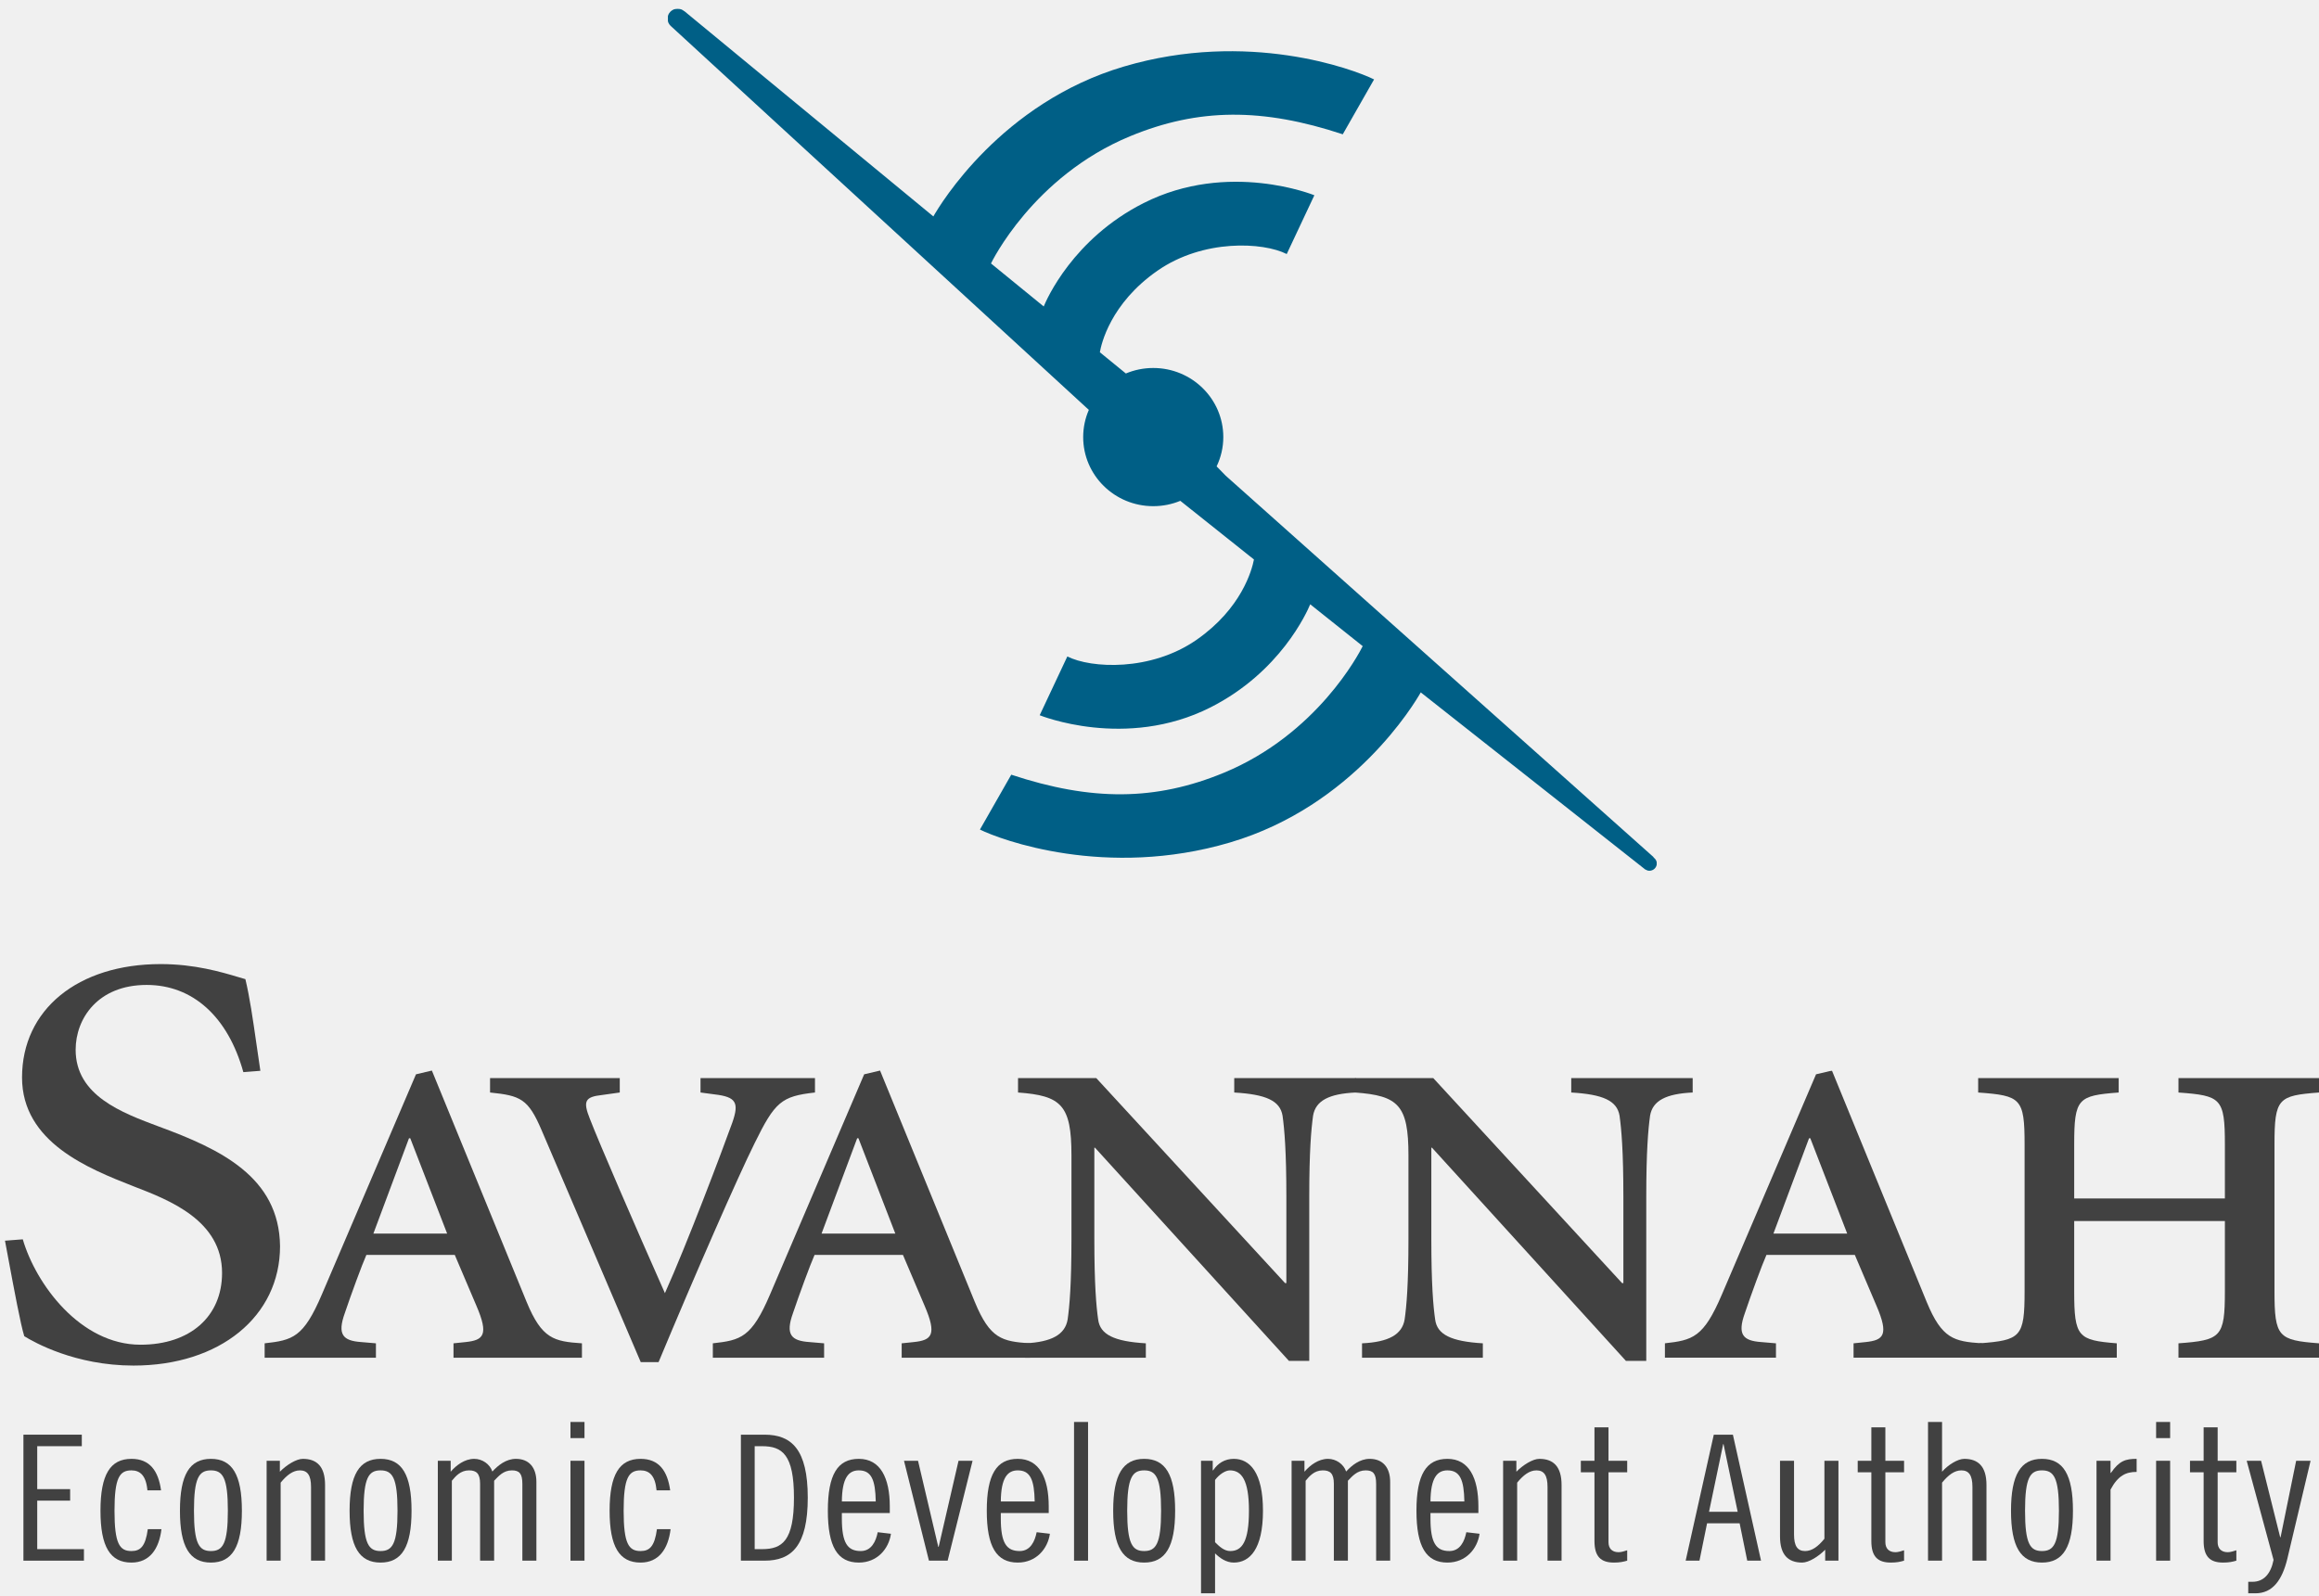
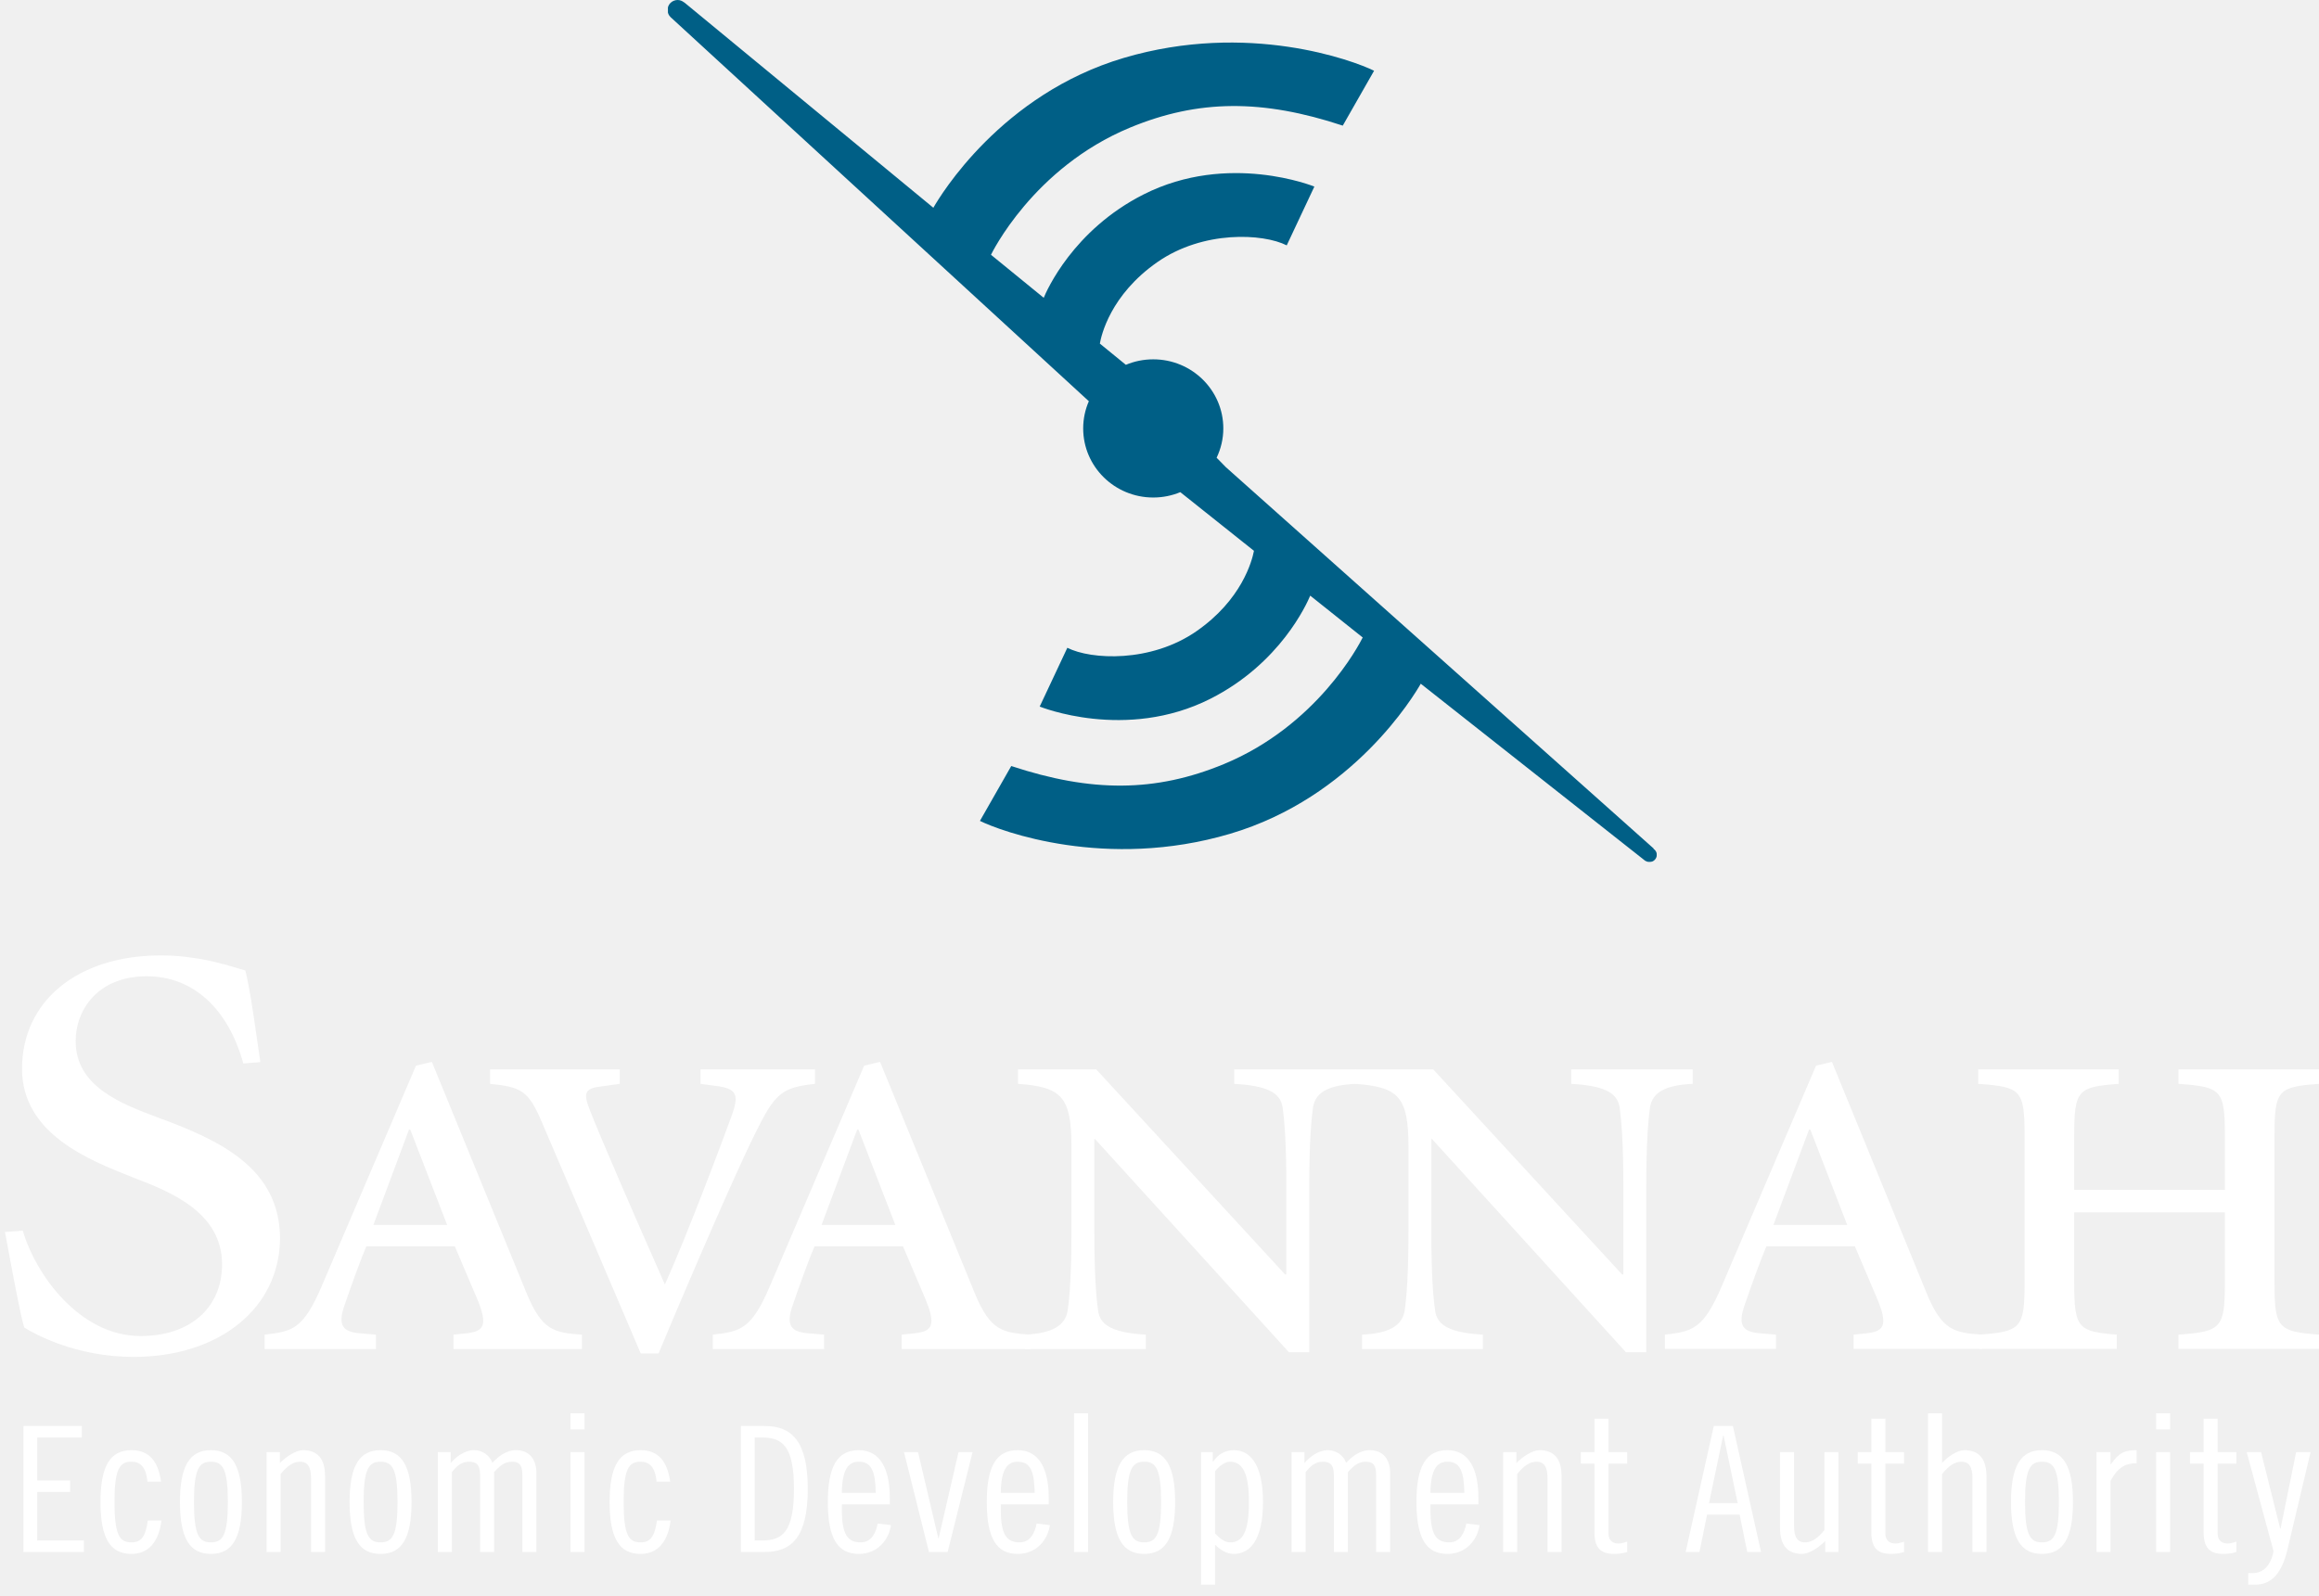
<svg xmlns="http://www.w3.org/2000/svg" width="218" height="150" viewBox="0 0 218 150" fill="none">
  <mask id="mask0" mask-type="alpha" maskUnits="userSpaceOnUse" x="62" y="0" width="94" height="82">
-     <path d="M62.788 0.815H155.752V81.879H62.788V0.815Z" fill="white" />
+     <path d="M62.789 0H155.752V81.064H62.789V0Z" fill="white" />
  </mask>
  <g mask="url(#mask0)">
-     <path fill-rule="evenodd" clip-rule="evenodd" d="M155.439 80.626L155.455 80.602L115.23 44.735L114.37 43.855C114.769 43.017 114.998 42.085 114.998 41.099C114.998 37.511 112.05 34.602 108.413 34.602C107.499 34.602 106.628 34.786 105.838 35.118L103.394 33.124C103.518 32.39 104.363 28.55 108.803 25.458C113.118 22.453 118.749 22.764 120.96 23.887L123.558 18.36C123.558 18.36 115.479 15.063 107.505 19.096C100.865 22.454 98.382 28.169 98.116 28.817L93.159 24.772C93.186 24.718 97.086 16.603 106.225 12.815C112.67 10.145 118.695 10.136 126.228 12.628L129.171 7.468C127.247 6.513 117.322 2.809 105.661 6.254C94.134 9.66 88.398 19.198 87.741 20.35L64.32 1.037L64.312 1.045C64.146 0.907 63.938 0.815 63.705 0.815C63.177 0.815 62.75 1.236 62.75 1.756C62.75 2.023 62.864 2.261 63.044 2.432L102.357 38.542C102.016 39.326 101.826 40.191 101.826 41.099C101.826 44.687 104.775 47.595 108.413 47.595C109.314 47.595 110.174 47.416 110.957 47.092V47.093L117.879 52.609C117.693 53.572 116.731 57.203 112.492 60.155C108.177 63.16 102.547 62.848 100.336 61.726L97.738 67.253C97.738 67.253 105.816 70.55 113.791 66.517C120.347 63.201 122.851 57.589 123.168 56.823L128.103 60.757C127.747 61.47 123.799 69.037 115.066 72.656C108.621 75.326 102.596 75.335 95.064 72.844L92.12 78.003C94.043 78.958 103.97 82.662 115.63 79.217C127.228 75.79 132.961 66.159 133.56 65.105L154.551 81.67C154.558 81.677 154.565 81.682 154.573 81.688L154.672 81.767L154.678 81.758C154.788 81.828 154.91 81.879 155.05 81.879C155.438 81.879 155.752 81.568 155.752 81.186C155.752 80.949 155.623 80.751 155.439 80.626Z" fill="#005F86" />
+     <path fill-rule="evenodd" clip-rule="evenodd" d="M155.439 79.811L155.455 79.787L115.23 43.92L114.37 43.04C114.769 42.202 114.999 41.27 114.999 40.284C114.999 36.696 112.05 33.788 108.413 33.788C107.499 33.788 106.628 33.971 105.838 34.304L103.394 32.309C103.518 31.575 104.363 27.736 108.804 24.643C113.118 21.638 118.749 21.95 120.96 23.072L123.558 17.545C123.558 17.545 115.48 14.248 107.505 18.281C100.865 21.64 98.382 27.354 98.117 28.002L93.159 23.957C93.186 23.904 97.086 15.788 106.225 12.001C112.67 9.33 118.695 9.321 126.228 11.813L129.172 6.653C127.247 5.698 117.322 1.994 105.661 5.44C94.134 8.845 88.399 18.383 87.741 19.535L64.32 0.222L64.312 0.231C64.146 0.093 63.939 0 63.705 0C63.177 0 62.75 0.422 62.75 0.941C62.75 1.208 62.864 1.446 63.044 1.617L102.358 37.727C102.016 38.511 101.826 39.376 101.826 40.284C101.826 43.872 104.775 46.781 108.413 46.781C109.315 46.781 110.174 46.601 110.957 46.277V46.278L117.88 51.794C117.693 52.758 116.731 56.388 112.493 59.34C108.178 62.345 102.547 62.033 100.336 60.911L97.738 66.438C97.738 66.438 105.817 69.735 113.791 65.702C120.347 62.386 122.851 56.774 123.168 56.008L128.103 59.942C127.747 60.656 123.799 68.222 115.066 71.841C108.622 74.511 102.596 74.52 95.064 72.029L92.12 77.188C94.044 78.144 103.97 81.847 115.63 78.402C127.228 74.975 132.961 65.345 133.56 64.29L154.551 80.855C154.558 80.862 154.565 80.867 154.573 80.873L154.672 80.952L154.679 80.944C154.788 81.013 154.91 81.064 155.05 81.064C155.438 81.064 155.752 80.753 155.752 80.371C155.752 80.135 155.623 79.936 155.439 79.811Z" fill="#005F86" />
  </g>
-   <path fill-rule="evenodd" clip-rule="evenodd" d="M7.691 134.902V135.985H3.5V140.022H6.593V141.104H3.5V145.665H7.891V146.748H2.202V134.902H7.691Z" fill="#414141" />
-   <path fill-rule="evenodd" clip-rule="evenodd" d="M13.858 140.138C13.73 138.728 13.162 138.259 12.357 138.259C11.24 138.259 10.764 138.945 10.764 142.052C10.764 145.159 11.24 145.844 12.357 145.844C13.199 145.844 13.675 145.412 13.895 143.786H15.177C14.957 145.628 14.078 146.928 12.357 146.928C10.361 146.928 9.445 145.448 9.445 142.052C9.445 138.656 10.361 137.175 12.357 137.175C14.078 137.175 14.884 138.295 15.14 140.138H13.858Z" fill="#414141" />
-   <path fill-rule="evenodd" clip-rule="evenodd" d="M19.828 145.844C20.944 145.844 21.42 145.159 21.42 142.052C21.42 138.945 20.944 138.259 19.828 138.259C18.711 138.259 18.234 138.945 18.234 142.052C18.234 145.159 18.711 145.844 19.828 145.844ZM19.828 137.175C21.823 137.175 22.739 138.656 22.739 142.052C22.739 145.448 21.823 146.928 19.828 146.928C17.831 146.928 16.916 145.448 16.916 142.052C16.916 138.656 17.831 137.175 19.828 137.175Z" fill="#414141" />
-   <path fill-rule="evenodd" clip-rule="evenodd" d="M25.064 137.356H26.309V138.385C26.931 137.753 27.847 137.175 28.47 137.175C29.788 137.175 30.558 137.898 30.558 139.632V146.748H29.239V139.812C29.239 138.728 28.91 138.259 28.195 138.259C27.554 138.259 26.969 138.692 26.382 139.414V146.748H25.064V137.356Z" fill="#414141" />
-   <path fill-rule="evenodd" clip-rule="evenodd" d="M35.775 145.844C36.892 145.844 37.369 145.159 37.369 142.052C37.369 138.945 36.892 138.259 35.775 138.259C34.658 138.259 34.183 138.945 34.183 142.052C34.183 145.159 34.658 145.844 35.775 145.844ZM35.775 137.175C37.772 137.175 38.687 138.656 38.687 142.052C38.687 145.448 37.772 146.928 35.775 146.928C33.78 146.928 32.864 145.448 32.864 142.052C32.864 138.656 33.78 137.175 35.775 137.175Z" fill="#414141" />
-   <path fill-rule="evenodd" clip-rule="evenodd" d="M41.158 146.748V137.356H42.367V138.385C42.88 137.789 43.667 137.175 44.583 137.175C45.334 137.175 46.048 137.663 46.286 138.367C46.817 137.789 47.568 137.175 48.502 137.175C49.747 137.175 50.424 138.006 50.424 139.342V146.748H49.106V139.523C49.106 138.548 48.813 138.259 48.117 138.259C47.311 138.259 46.854 138.819 46.451 139.234V146.748H45.132V139.523C45.132 138.548 44.784 138.259 44.089 138.259C43.283 138.259 42.825 138.819 42.477 139.234V146.748H41.158Z" fill="#414141" />
-   <path fill-rule="evenodd" clip-rule="evenodd" d="M53.628 146.748H54.946V137.356H53.628V146.748ZM53.628 135.224H54.946V133.707H53.628V135.224Z" fill="#414141" />
-   <path fill-rule="evenodd" clip-rule="evenodd" d="M61.721 140.138C61.592 138.728 61.025 138.259 60.219 138.259C59.102 138.259 58.626 138.945 58.626 142.052C58.626 145.159 59.102 145.844 60.219 145.844C61.061 145.844 61.537 145.412 61.757 143.786H63.039C62.819 145.628 61.94 146.928 60.219 146.928C58.223 146.928 57.307 145.448 57.307 142.052C57.307 138.656 58.223 137.175 60.219 137.175C61.94 137.175 62.746 138.295 63.002 140.138H61.721Z" fill="#414141" />
-   <path fill-rule="evenodd" clip-rule="evenodd" d="M70.945 145.665H71.643C73.539 145.665 74.637 144.878 74.637 140.825C74.637 136.773 73.539 135.985 71.643 135.985H70.945V145.665ZM69.648 134.902H71.876C74.405 134.902 75.935 136.28 75.935 140.825C75.935 145.37 74.405 146.748 71.876 146.748H69.648V134.902Z" fill="#414141" />
-   <path fill-rule="evenodd" clip-rule="evenodd" d="M82.326 141.184C82.29 139.162 81.924 138.259 80.734 138.259C79.781 138.259 79.158 138.945 79.14 141.184H82.326ZM79.14 142.268V142.792C79.14 145.086 79.672 145.844 80.917 145.844C81.924 145.844 82.345 144.923 82.51 144.074L83.755 144.22C83.554 145.628 82.474 146.928 80.734 146.928C78.737 146.928 77.823 145.448 77.823 142.052C77.823 138.656 78.737 137.175 80.734 137.175C82.748 137.175 83.646 138.945 83.646 141.655V142.268H79.14Z" fill="#414141" />
-   <path fill-rule="evenodd" clip-rule="evenodd" d="M86.3 137.356L88.204 145.448H88.24L90.108 137.356H91.427L89.084 146.748H87.326L84.982 137.356H86.3Z" fill="#414141" />
-   <path fill-rule="evenodd" clip-rule="evenodd" d="M97.267 141.184C97.231 139.162 96.865 138.259 95.675 138.259C94.723 138.259 94.1 138.945 94.082 141.184H97.267ZM94.082 142.268V142.792C94.082 145.086 94.613 145.844 95.858 145.844C96.865 145.844 97.286 144.923 97.451 144.074L98.697 144.22C98.495 145.628 97.415 146.928 95.675 146.928C93.678 146.928 92.763 145.448 92.763 142.052C92.763 138.656 93.678 137.175 95.675 137.175C97.689 137.175 98.587 138.945 98.587 141.655V142.268H94.082Z" fill="#414141" />
-   <path fill-rule="evenodd" clip-rule="evenodd" d="M100.966 146.748H102.284V133.707H100.966V146.748Z" fill="#414141" />
-   <path fill-rule="evenodd" clip-rule="evenodd" d="M107.558 145.844C108.674 145.844 109.15 145.159 109.15 142.052C109.15 138.945 108.674 138.259 107.558 138.259C106.441 138.259 105.964 138.945 105.964 142.052C105.964 145.159 106.441 145.844 107.558 145.844ZM107.558 137.175C109.553 137.175 110.47 138.656 110.47 142.052C110.47 145.448 109.553 146.928 107.558 146.928C105.561 146.928 104.646 145.448 104.646 142.052C104.646 138.656 105.561 137.175 107.558 137.175Z" fill="#414141" />
-   <path fill-rule="evenodd" clip-rule="evenodd" d="M114.223 145.014C114.607 145.393 115.064 145.844 115.65 145.844C116.768 145.844 117.409 144.942 117.409 142.052C117.409 139.162 116.713 138.259 115.614 138.259C115.211 138.259 114.625 138.62 114.223 139.162V145.014ZM114.003 138.259H114.039C114.478 137.59 115.138 137.175 115.981 137.175C117.482 137.175 118.727 138.44 118.727 142.052C118.727 145.664 117.482 146.928 115.981 146.928C115.266 146.928 114.661 146.495 114.223 146.062V149.818H112.904V137.356H114.003V138.259Z" fill="#414141" />
-   <path fill-rule="evenodd" clip-rule="evenodd" d="M121.418 146.748V137.356H122.627V138.385C123.139 137.789 123.927 137.175 124.842 137.175C125.593 137.175 126.307 137.663 126.545 138.367C127.076 137.789 127.827 137.175 128.761 137.175C130.006 137.175 130.684 138.006 130.684 139.342V146.748H129.365V139.523C129.365 138.548 129.072 138.259 128.376 138.259C127.571 138.259 127.113 138.819 126.71 139.234V146.748H125.391V139.523C125.391 138.548 125.044 138.259 124.348 138.259C123.542 138.259 123.084 138.819 122.737 139.234V146.748H121.418Z" fill="#414141" />
-   <path fill-rule="evenodd" clip-rule="evenodd" d="M137.659 141.184C137.623 139.162 137.257 138.259 136.067 138.259C135.114 138.259 134.491 138.945 134.473 141.184H137.659ZM134.473 142.268V142.792C134.473 145.086 135.004 145.844 136.25 145.844C137.257 145.844 137.678 144.923 137.843 144.074L139.088 144.22C138.886 145.628 137.807 146.928 136.067 146.928C134.07 146.928 133.155 145.448 133.155 142.052C133.155 138.656 134.07 137.175 136.067 137.175C138.08 137.175 138.978 138.945 138.978 141.655V142.268H134.473Z" fill="#414141" />
-   <path fill-rule="evenodd" clip-rule="evenodd" d="M141.302 137.356H142.548V138.385C143.17 137.753 144.086 137.175 144.708 137.175C146.027 137.175 146.797 137.898 146.797 139.632V146.748H145.477V139.812C145.477 138.728 145.149 138.259 144.434 138.259C143.794 138.259 143.207 138.692 142.622 139.414V146.748H141.302V137.356Z" fill="#414141" />
-   <path fill-rule="evenodd" clip-rule="evenodd" d="M148.608 137.356H149.89V134.213H151.209V137.356H152.967V138.44H151.209V145.014C151.209 145.556 151.501 145.953 152.16 145.953C152.417 145.953 152.746 145.844 152.967 145.772V146.748C152.6 146.856 152.27 146.928 151.721 146.928C150.476 146.928 149.89 146.35 149.89 144.906V138.44H148.608V137.356Z" fill="#414141" />
-   <path fill-rule="evenodd" clip-rule="evenodd" d="M160.658 142.154H163.353L162.022 135.788H161.989L160.658 142.154ZM162.903 134.902L165.548 146.748H164.251L163.536 143.237H160.475L159.76 146.748H158.462L161.107 134.902H162.903Z" fill="#414141" />
-   <path fill-rule="evenodd" clip-rule="evenodd" d="M172.825 146.748H171.579V145.718C170.957 146.35 170.041 146.928 169.419 146.928C168.1 146.928 167.332 146.206 167.332 144.472V137.356H168.65V144.292C168.65 145.376 168.979 145.844 169.694 145.844C170.335 145.844 170.921 145.412 171.506 144.688V137.356H172.825V146.748Z" fill="#414141" />
-   <path fill-rule="evenodd" clip-rule="evenodd" d="M174.636 137.356H175.918V134.213H177.236V137.356H178.994V138.44H177.236V145.014C177.236 145.556 177.529 145.953 178.189 145.953C178.445 145.953 178.775 145.844 178.994 145.772V146.748C178.628 146.856 178.299 146.928 177.749 146.928C176.504 146.928 175.918 146.35 175.918 144.906V138.44H174.636V137.356Z" fill="#414141" />
-   <path fill-rule="evenodd" clip-rule="evenodd" d="M181.246 133.707H182.565V138.385C183.114 137.753 184.03 137.175 184.652 137.175C185.97 137.175 186.74 137.898 186.74 139.632V146.748H185.421V139.812C185.421 138.728 185.092 138.259 184.378 138.259C183.738 138.259 183.151 138.692 182.565 139.414V146.748H181.246V133.707Z" fill="#414141" />
-   <path fill-rule="evenodd" clip-rule="evenodd" d="M191.958 145.844C193.075 145.844 193.552 145.159 193.552 142.052C193.552 138.945 193.075 138.259 191.958 138.259C190.841 138.259 190.366 138.945 190.366 142.052C190.366 145.159 190.841 145.844 191.958 145.844ZM191.958 137.175C193.955 137.175 194.87 138.656 194.87 142.052C194.87 145.448 193.955 146.928 191.958 146.928C189.963 146.928 189.047 145.448 189.047 142.052C189.047 138.656 189.963 137.175 191.958 137.175Z" fill="#414141" />
-   <path fill-rule="evenodd" clip-rule="evenodd" d="M197.085 137.356H198.403V138.494H198.44C199.227 137.356 199.813 137.175 200.857 137.175V138.403C199.868 138.403 199.117 138.728 198.403 140.065V146.748H197.085V137.356Z" fill="#414141" />
-   <path fill-rule="evenodd" clip-rule="evenodd" d="M202.688 146.748H204.006V137.356H202.688V146.748ZM202.688 135.224H204.006V133.707H202.688V135.224Z" fill="#414141" />
-   <path fill-rule="evenodd" clip-rule="evenodd" d="M205.873 137.356H207.155V134.213H208.473V137.356H210.231V138.44H208.473V145.014C208.473 145.556 208.766 145.953 209.426 145.953C209.682 145.953 210.012 145.844 210.231 145.772V146.748C209.865 146.856 209.535 146.928 208.986 146.928C207.741 146.928 207.155 146.35 207.155 144.906V138.44H205.873V137.356Z" fill="#414141" />
-   <path fill-rule="evenodd" clip-rule="evenodd" d="M212.556 137.356L214.351 144.544H214.388L215.852 137.356H217.208L215.028 146.549C214.534 148.608 213.619 149.818 212.025 149.818H211.348V148.735H211.751C212.794 148.735 213.472 147.994 213.728 146.676L211.202 137.356H212.556Z" fill="#414141" />
-   <path fill-rule="evenodd" clip-rule="evenodd" d="M14.939 105.93C11.45 104.63 7.111 103.013 7.111 98.71C7.111 95.773 9.2 92.613 13.787 92.613C18.119 92.613 21.424 95.598 22.876 100.813L24.476 100.687C24.346 99.821 24.229 99.005 24.118 98.234C23.762 95.76 23.479 93.792 23.067 92.069C22.878 92.015 22.669 91.953 22.44 91.885C20.79 91.394 18.296 90.652 15.106 90.652C7.31 90.652 2.072 94.936 2.072 101.312C2.072 107.416 8.34 109.887 12.487 111.522L12.64 111.582C15.918 112.848 20.875 114.761 20.875 119.696C20.875 123.795 17.866 126.443 13.21 126.443C7.528 126.443 3.362 120.714 2.143 116.534L0.468 116.661L0.773 118.292C1.321 121.233 1.94 124.555 2.281 125.642C3.176 126.199 7.06 128.404 12.55 128.404C20.661 128.404 26.326 123.786 26.326 117.174C26.247 110.637 20.658 108.035 14.939 105.93Z" fill="#414141" />
-   <path fill-rule="evenodd" clip-rule="evenodd" d="M35.1 115.993H42.034L38.567 107.031H38.447L35.1 115.993ZM42.632 126.312L43.767 126.194C45.441 126.017 45.979 125.545 44.783 122.774L42.751 117.998H34.442C34.024 118.941 33.008 121.713 32.41 123.482C31.693 125.486 32.231 126.076 33.964 126.194L35.339 126.312V127.668H24.878V126.312C27.508 126.017 28.524 125.781 30.258 121.713L39.105 101.017L40.599 100.664L49.506 122.42C50.94 125.899 52.076 126.135 54.706 126.312V127.668H42.632V126.312Z" fill="#414141" />
-   <path fill-rule="evenodd" clip-rule="evenodd" d="M60.234 128.081C57.126 120.77 52.822 110.746 50.91 106.265C49.654 103.317 48.937 103.022 46.068 102.728V101.371H58.262V102.728L56.588 102.963C54.974 103.14 54.795 103.552 55.452 105.204C56.289 107.385 59.757 115.404 62.506 121.595C64.598 116.937 67.886 108.211 68.842 105.557C69.5 103.671 69.201 103.14 67.168 102.904L65.853 102.728V101.371H76.613V102.728C73.445 103.081 72.847 103.611 70.935 107.503C69.38 110.628 65.375 119.767 61.909 128.081H60.234Z" fill="#414141" />
-   <path fill-rule="evenodd" clip-rule="evenodd" d="M77.231 115.993H84.165L80.699 107.031H80.579L77.231 115.993ZM84.763 126.312L85.899 126.194C87.573 126.017 88.111 125.545 86.915 122.774L84.882 117.998H76.574C76.155 118.941 75.139 121.713 74.541 123.482C73.824 125.486 74.363 126.076 76.095 126.194L77.471 126.312V127.668H67.01V126.312C69.64 126.017 70.656 125.781 72.39 121.713L81.237 101.017L82.731 100.664L91.637 122.42C93.072 125.899 94.207 126.135 96.837 126.312V127.668H84.763V126.312Z" fill="#414141" />
-   <path fill-rule="evenodd" clip-rule="evenodd" d="M123.078 127.962H121.165L102.935 107.916H102.875V116.524C102.875 120.77 103.054 122.833 103.233 124.071C103.413 125.486 104.727 126.135 107.716 126.312V127.668H96.359V126.312C98.87 126.194 100.125 125.486 100.364 124.071C100.543 122.833 100.723 120.77 100.723 116.524V108.624C100.723 103.907 99.766 103.022 95.701 102.728V101.371H103.054L120.807 120.651H120.926V112.514C120.926 108.27 120.748 106.206 120.568 104.909C120.329 103.494 119.014 102.904 116.026 102.728V101.371H127.443V102.728C124.932 102.845 123.676 103.494 123.437 104.909C123.258 106.206 123.078 108.27 123.078 112.514V127.962Z" fill="#414141" />
-   <path fill-rule="evenodd" clip-rule="evenodd" d="M154.759 127.962H152.846L134.615 107.916H134.554V116.524C134.554 120.77 134.734 122.833 134.913 124.071C135.093 125.486 136.407 126.135 139.396 126.312V127.668H128.039V126.312C130.55 126.194 131.805 125.486 132.044 124.071C132.223 122.833 132.403 120.77 132.403 116.524V108.624C132.403 103.907 131.446 103.022 127.382 102.728V101.371H134.734L152.487 120.651H152.607V112.514C152.607 108.27 152.428 106.206 152.248 104.909C152.009 103.494 150.694 102.904 147.706 102.728V101.371H159.122V102.728C156.611 102.845 155.356 103.494 155.117 104.909C154.938 106.206 154.759 108.27 154.759 112.514V127.962Z" fill="#414141" />
-   <mask id="mask1" mask-type="alpha" maskUnits="userSpaceOnUse" x="156" y="100" width="62" height="28">
-     <path d="M156.492 100.664H218V127.668H156.492V100.664Z" fill="#414141" />
+   <path fill-rule="evenodd" clip-rule="evenodd" d="M7.691 134.087V135.17H3.5V139.207H6.593V140.289H3.5V144.85H7.891V145.933H2.202V134.087H7.691Z" fill="white" />
+   <path fill-rule="evenodd" clip-rule="evenodd" d="M13.858 139.323C13.73 137.913 13.162 137.444 12.357 137.444C11.24 137.444 10.764 138.13 10.764 141.237C10.764 144.344 11.24 145.029 12.357 145.029C13.2 145.029 13.675 144.597 13.895 142.971H15.177C14.957 144.813 14.078 146.114 12.357 146.114C10.361 146.114 9.446 144.633 9.446 141.237C9.446 137.842 10.361 136.36 12.357 136.36C14.078 136.36 14.884 137.48 15.14 139.323H13.858Z" fill="white" />
+   <path fill-rule="evenodd" clip-rule="evenodd" d="M19.828 145.029C20.944 145.029 21.42 144.344 21.42 141.237C21.42 138.13 20.944 137.444 19.828 137.444C18.711 137.444 18.234 138.13 18.234 141.237C18.234 144.344 18.711 145.029 19.828 145.029ZM19.828 136.36C21.823 136.36 22.739 137.842 22.739 141.237C22.739 144.633 21.823 146.114 19.828 146.114C17.831 146.114 16.916 144.633 16.916 141.237C16.916 137.842 17.831 136.36 19.828 136.36Z" fill="white" />
+   <path fill-rule="evenodd" clip-rule="evenodd" d="M25.064 136.541H26.309V137.57C26.931 136.938 27.847 136.36 28.47 136.36C29.788 136.36 30.558 137.083 30.558 138.817V145.933H29.239V138.997C29.239 137.913 28.91 137.444 28.195 137.444C27.554 137.444 26.969 137.878 26.382 138.6V145.933H25.064V136.541Z" fill="white" />
+   <path fill-rule="evenodd" clip-rule="evenodd" d="M35.775 145.029C36.892 145.029 37.369 144.344 37.369 141.237C37.369 138.13 36.892 137.444 35.775 137.444C34.658 137.444 34.183 138.13 34.183 141.237C34.183 144.344 34.658 145.029 35.775 145.029ZM35.775 136.36C37.772 136.36 38.687 137.842 38.687 141.237C38.687 144.633 37.772 146.114 35.775 146.114C33.78 146.114 32.864 144.633 32.864 141.237C32.864 137.842 33.78 136.36 35.775 136.36Z" fill="white" />
+   <path fill-rule="evenodd" clip-rule="evenodd" d="M41.158 145.933V136.541H42.367V137.57C42.88 136.974 43.667 136.36 44.583 136.36C45.334 136.36 46.048 136.848 46.286 137.553C46.817 136.974 47.568 136.36 48.502 136.36C49.747 136.36 50.424 137.191 50.424 138.528V145.933H49.106V138.709C49.106 137.733 48.813 137.444 48.117 137.444C47.311 137.444 46.854 138.004 46.451 138.42V145.933H45.132V138.709C45.132 137.733 44.784 137.444 44.089 137.444C43.283 137.444 42.825 138.004 42.477 138.42V145.933H41.158Z" fill="white" />
+   <path fill-rule="evenodd" clip-rule="evenodd" d="M53.628 145.933H54.946V136.541H53.628V145.933ZM53.628 134.409H54.946V132.892H53.628V134.409Z" fill="white" />
+   <path fill-rule="evenodd" clip-rule="evenodd" d="M61.721 139.323C61.593 137.913 61.025 137.444 60.219 137.444C59.102 137.444 58.626 138.13 58.626 141.237C58.626 144.344 59.102 145.029 60.219 145.029C61.061 145.029 61.538 144.597 61.758 142.971H63.039C62.819 144.813 61.94 146.114 60.219 146.114C58.223 146.114 57.308 144.633 57.308 141.237C57.308 137.842 58.223 136.36 60.219 136.36C61.94 136.36 62.746 137.48 63.002 139.323H61.721Z" fill="white" />
+   <path fill-rule="evenodd" clip-rule="evenodd" d="M70.945 144.85H71.643C73.539 144.85 74.637 144.063 74.637 140.01C74.637 135.958 73.539 135.17 71.643 135.17H70.945V144.85ZM69.648 134.087H71.876C74.405 134.087 75.935 135.466 75.935 140.01C75.935 144.555 74.405 145.933 71.876 145.933H69.648V134.087Z" fill="white" />
+   <path fill-rule="evenodd" clip-rule="evenodd" d="M82.326 140.369C82.29 138.348 81.924 137.444 80.734 137.444C79.781 137.444 79.158 138.13 79.14 140.369H82.326ZM79.14 141.453V141.977C79.14 144.271 79.672 145.029 80.917 145.029C81.924 145.029 82.345 144.109 82.51 143.259L83.755 143.405C83.554 144.813 82.474 146.114 80.734 146.114C78.737 146.114 77.823 144.633 77.823 141.237C77.823 137.842 78.737 136.36 80.734 136.36C82.748 136.36 83.646 138.13 83.646 140.84V141.453H79.14Z" fill="white" />
+   <path fill-rule="evenodd" clip-rule="evenodd" d="M86.3 136.541L88.204 144.633H88.24L90.108 136.541H91.427L89.084 145.933H87.326L84.982 136.541H86.3Z" fill="white" />
+   <path fill-rule="evenodd" clip-rule="evenodd" d="M97.267 140.369C97.231 138.348 96.865 137.444 95.674 137.444C94.723 137.444 94.1 138.13 94.082 140.369H97.267ZM94.082 141.453V141.977C94.082 144.271 94.613 145.029 95.858 145.029C96.865 145.029 97.286 144.109 97.451 143.259L98.697 143.405C98.495 144.813 97.415 146.114 95.674 146.114C93.678 146.114 92.763 144.633 92.763 141.237C92.763 137.842 93.678 136.36 95.674 136.36C97.689 136.36 98.587 138.13 98.587 140.84V141.453H94.082Z" fill="white" />
+   <path fill-rule="evenodd" clip-rule="evenodd" d="M100.966 145.933H102.284V132.892H100.966V145.933Z" fill="white" />
+   <path fill-rule="evenodd" clip-rule="evenodd" d="M107.558 145.029C108.674 145.029 109.15 144.344 109.15 141.237C109.15 138.13 108.674 137.444 107.558 137.444C106.441 137.444 105.964 138.13 105.964 141.237C105.964 144.344 106.441 145.029 107.558 145.029ZM107.558 136.36C109.553 136.36 110.47 137.842 110.47 141.237C110.47 144.633 109.553 146.114 107.558 146.114C105.561 146.114 104.646 144.633 104.646 141.237C104.646 137.842 105.561 136.36 107.558 136.36Z" fill="white" />
+   <path fill-rule="evenodd" clip-rule="evenodd" d="M114.223 144.199C114.608 144.578 115.064 145.029 115.65 145.029C116.768 145.029 117.409 144.127 117.409 141.237C117.409 138.348 116.713 137.444 115.614 137.444C115.211 137.444 114.625 137.806 114.223 138.348V144.199ZM114.003 137.444H114.039C114.479 136.776 115.138 136.36 115.981 136.36C117.482 136.36 118.727 137.625 118.727 141.237C118.727 144.849 117.482 146.114 115.981 146.114C115.266 146.114 114.662 145.681 114.223 145.247V149.004H112.904V136.541H114.003V137.444Z" fill="white" />
+   <path fill-rule="evenodd" clip-rule="evenodd" d="M121.417 145.933V136.541H122.627V137.57C123.139 136.974 123.927 136.36 124.842 136.36C125.593 136.36 126.307 136.848 126.545 137.553C127.076 136.974 127.827 136.36 128.761 136.36C130.006 136.36 130.684 137.191 130.684 138.528V145.933H129.365V138.709C129.365 137.733 129.072 137.444 128.376 137.444C127.571 137.444 127.113 138.004 126.71 138.42V145.933H125.391V138.709C125.391 137.733 125.044 137.444 124.348 137.444C123.542 137.444 123.084 138.004 122.737 138.42V145.933H121.417Z" fill="white" />
+   <path fill-rule="evenodd" clip-rule="evenodd" d="M137.659 140.369C137.623 138.348 137.257 137.444 136.067 137.444C135.114 137.444 134.491 138.13 134.473 140.369H137.659ZM134.473 141.453V141.977C134.473 144.271 135.005 145.029 136.25 145.029C137.257 145.029 137.678 144.109 137.843 143.259L139.088 143.405C138.886 144.813 137.807 146.114 136.067 146.114C134.07 146.114 133.155 144.633 133.155 141.237C133.155 137.842 134.07 136.36 136.067 136.36C138.08 136.36 138.978 138.13 138.978 140.84V141.453H134.473Z" fill="white" />
+   <path fill-rule="evenodd" clip-rule="evenodd" d="M141.302 136.541H142.548V137.57C143.17 136.938 144.086 136.36 144.708 136.36C146.027 136.36 146.797 137.083 146.797 138.817V145.933H145.477V138.997C145.477 137.913 145.149 137.444 144.434 137.444C143.794 137.444 143.207 137.878 142.622 138.6V145.933H141.302V136.541Z" fill="white" />
+   <path fill-rule="evenodd" clip-rule="evenodd" d="M148.608 136.541H149.89V133.398H151.209V136.541H152.967V137.625H151.209V144.199C151.209 144.741 151.501 145.139 152.16 145.139C152.417 145.139 152.746 145.029 152.967 144.958V145.933C152.6 146.041 152.27 146.113 151.721 146.113C150.476 146.113 149.89 145.536 149.89 144.091V137.625H148.608V136.541Z" fill="white" />
+   <path fill-rule="evenodd" clip-rule="evenodd" d="M160.658 141.339H163.353L162.022 134.973H161.989L160.658 141.339ZM162.903 134.087L165.548 145.933H164.251L163.536 142.422H160.475L159.76 145.933H158.462L161.107 134.087H162.903Z" fill="white" />
+   <path fill-rule="evenodd" clip-rule="evenodd" d="M172.825 145.933H171.579V144.903C170.957 145.536 170.041 146.114 169.419 146.114C168.1 146.114 167.332 145.391 167.332 143.657V136.541H168.65V143.477C168.65 144.561 168.979 145.029 169.694 145.029C170.335 145.029 170.921 144.597 171.506 143.873V136.541H172.825V145.933Z" fill="white" />
+   <path fill-rule="evenodd" clip-rule="evenodd" d="M174.636 136.541H175.918V133.398H177.236V136.541H178.994V137.625H177.236V144.199C177.236 144.741 177.529 145.139 178.189 145.139C178.445 145.139 178.775 145.029 178.994 144.958V145.933C178.628 146.041 178.299 146.113 177.749 146.113C176.504 146.113 175.918 145.536 175.918 144.091V137.625H174.636V136.541Z" fill="white" />
+   <path fill-rule="evenodd" clip-rule="evenodd" d="M181.247 132.892H182.565V137.57C183.114 136.938 184.03 136.36 184.652 136.36C185.97 136.36 186.74 137.083 186.74 138.817V145.933H185.421V138.998C185.421 137.913 185.092 137.444 184.378 137.444C183.738 137.444 183.151 137.878 182.565 138.6V145.933H181.247V132.892Z" fill="white" />
+   <path fill-rule="evenodd" clip-rule="evenodd" d="M191.958 145.029C193.075 145.029 193.551 144.344 193.551 141.237C193.551 138.13 193.075 137.444 191.958 137.444C190.841 137.444 190.365 138.13 190.365 141.237C190.365 144.344 190.841 145.029 191.958 145.029ZM191.958 136.36C193.954 136.36 194.87 137.842 194.87 141.237C194.87 144.633 193.954 146.114 191.958 146.114C189.962 146.114 189.047 144.633 189.047 141.237C189.047 137.842 189.962 136.36 191.958 136.36Z" fill="white" />
+   <path fill-rule="evenodd" clip-rule="evenodd" d="M197.085 136.541H198.403V137.679H198.44C199.227 136.541 199.813 136.36 200.857 136.36V137.589C199.868 137.589 199.117 137.913 198.403 139.25V145.933H197.085V136.541Z" fill="white" />
+   <path fill-rule="evenodd" clip-rule="evenodd" d="M202.688 145.933H204.006V136.541H202.688V145.933ZM202.688 134.409H204.006V132.892H202.688V134.409Z" fill="white" />
+   <path fill-rule="evenodd" clip-rule="evenodd" d="M205.873 136.541H207.155V133.398H208.473V136.541H210.231V137.625H208.473V144.199C208.473 144.741 208.766 145.139 209.426 145.139C209.682 145.139 210.012 145.029 210.231 144.958V145.933C209.865 146.041 209.535 146.113 208.986 146.113C207.741 146.113 207.155 145.536 207.155 144.091V137.625H205.873V136.541Z" fill="white" />
+   <path fill-rule="evenodd" clip-rule="evenodd" d="M212.556 136.541L214.351 143.729H214.388L215.852 136.541H217.208L215.028 145.734C214.534 147.794 213.619 149.004 212.025 149.004H211.348V147.92H211.751C212.794 147.92 213.472 147.18 213.728 145.861L211.202 136.541H212.556Z" fill="white" />
+   <path fill-rule="evenodd" clip-rule="evenodd" d="M14.939 105.115C11.45 103.816 7.111 102.198 7.111 97.895C7.111 94.958 9.2 91.798 13.787 91.798C18.119 91.798 21.424 94.783 22.876 99.998L24.476 99.872C24.346 99.006 24.229 98.19 24.118 97.419C23.762 94.945 23.479 92.977 23.067 91.254C22.878 91.201 22.669 91.138 22.44 91.07C20.79 90.579 18.296 89.837 15.106 89.837C7.31 89.837 2.072 94.121 2.072 100.497C2.072 106.602 8.34 109.073 12.487 110.707L12.64 110.767C15.918 112.033 20.875 113.947 20.875 118.881C20.875 122.98 17.866 125.628 13.21 125.628C7.528 125.628 3.362 119.9 2.143 115.719L0.468 115.846L0.773 117.477C1.321 120.418 1.94 123.741 2.281 124.827C3.176 125.385 7.06 127.589 12.55 127.589C20.661 127.589 26.326 122.971 26.326 116.359C26.247 109.822 20.658 107.22 14.939 105.115Z" fill="white" />
+   <path fill-rule="evenodd" clip-rule="evenodd" d="M35.1 115.178H42.034L38.567 106.217H38.447L35.1 115.178ZM42.632 125.497L43.767 125.379C45.441 125.202 45.979 124.73 44.783 121.959L42.751 117.183H34.442C34.024 118.126 33.008 120.898 32.41 122.667C31.693 124.671 32.231 125.261 33.964 125.379L35.339 125.497V126.853H24.878V125.497C27.508 125.202 28.524 124.967 30.258 120.898L39.105 100.203L40.599 99.849L49.506 121.606C50.94 125.085 52.076 125.32 54.706 125.497V126.853H42.632V125.497Z" fill="white" />
+   <path fill-rule="evenodd" clip-rule="evenodd" d="M60.234 127.266C57.126 119.955 52.822 109.931 50.91 105.45C49.654 102.502 48.937 102.207 46.068 101.913V100.556H58.262V101.913L56.588 102.149C54.974 102.325 54.795 102.738 55.452 104.389C56.289 106.57 59.757 114.589 62.506 120.78C64.598 116.122 67.886 107.396 68.842 104.743C69.5 102.856 69.201 102.325 67.168 102.09L65.853 101.913V100.556H76.613V101.913C73.445 102.266 72.847 102.797 70.935 106.688C69.38 109.813 65.375 118.952 61.908 127.266H60.234Z" fill="white" />
+   <path fill-rule="evenodd" clip-rule="evenodd" d="M77.232 115.178H84.165L80.699 106.217H80.579L77.232 115.178ZM84.763 125.497L85.899 125.379C87.573 125.202 88.111 124.73 86.915 121.959L84.883 117.183H76.574C76.155 118.126 75.14 120.898 74.541 122.667C73.824 124.671 74.363 125.261 76.095 125.379L77.471 125.497V126.853H67.01V125.497C69.64 125.202 70.656 124.967 72.39 120.898L81.237 100.203L82.731 99.849L91.637 121.606C93.072 125.085 94.208 125.32 96.837 125.497V126.853H84.763V125.497Z" fill="white" />
+   <path fill-rule="evenodd" clip-rule="evenodd" d="M123.078 127.147H121.165L102.935 107.101H102.874V115.709C102.874 119.955 103.054 122.018 103.233 123.256C103.413 124.671 104.727 125.32 107.716 125.497V126.853H96.359V125.497C98.869 125.379 100.124 124.671 100.363 123.256C100.543 122.018 100.723 119.955 100.723 115.709V107.809C100.723 103.092 99.766 102.207 95.701 101.913V100.556H103.054L120.807 119.837H120.926V111.7C120.926 107.455 120.748 105.391 120.568 104.094C120.329 102.679 119.014 102.09 116.025 101.913V100.556H127.443V101.913C124.931 102.03 123.676 102.679 123.437 104.094C123.258 105.391 123.078 107.455 123.078 111.7V127.147Z" fill="white" />
+   <path fill-rule="evenodd" clip-rule="evenodd" d="M154.758 127.147H152.846L134.615 107.101H134.554V115.709C134.554 119.955 134.734 122.018 134.913 123.256C135.092 124.671 136.407 125.32 139.396 125.497V126.853H128.039V125.497C130.55 125.379 131.805 124.671 132.044 123.256C132.223 122.018 132.403 119.955 132.403 115.709V107.809C132.403 103.092 131.446 102.207 127.382 101.913V100.556H134.734L152.487 119.837H152.607V111.7C152.607 107.455 152.428 105.391 152.248 104.094C152.008 102.679 150.694 102.09 147.706 101.913V100.556H159.122V101.913C156.611 102.03 155.356 102.679 155.117 104.094C154.938 105.391 154.758 107.455 154.758 111.7V127.147Z" fill="white" />
+   <mask id="mask1" mask-type="alpha" maskUnits="userSpaceOnUse" x="156" y="99" width="62" height="28">
+     <path d="M156.492 99.849H218V126.853H156.492V99.849Z" fill="white" />
  </mask>
  <g mask="url(#mask1)">
-     <path fill-rule="evenodd" clip-rule="evenodd" d="M166.713 115.993H173.648L170.18 107.031H170.061L166.713 115.993ZM174.246 126.312L175.382 126.194C177.054 126.017 177.592 125.545 176.398 122.774L174.365 117.998H166.057C165.637 118.941 164.621 121.713 164.024 123.482C163.307 125.486 163.844 126.076 165.578 126.194L166.952 126.312V127.668H156.492V126.312C159.122 126.017 160.138 125.781 161.871 121.713L170.719 101.017L172.213 100.664L181.12 122.42C182.554 125.899 183.689 126.135 186.319 126.312V127.668H174.246V126.312Z" fill="#414141" />
-     <path fill-rule="evenodd" clip-rule="evenodd" d="M209.153 112.692V107.621C209.153 103.258 208.795 103.022 204.789 102.728V101.371H218V102.728C214.174 103.022 213.816 103.258 213.816 107.621V121.418C213.816 125.722 214.174 126.017 218 126.312V127.668H204.789V126.312C208.795 126.017 209.153 125.722 209.153 121.418V114.814H194.987V121.418C194.987 125.722 195.345 126.017 198.991 126.312V127.668H186.08V126.312C189.966 126.017 190.324 125.722 190.324 121.418V107.621C190.324 103.258 189.966 103.022 185.96 102.728V101.371H199.17V102.728C195.345 103.022 194.987 103.258 194.987 107.621V112.692H209.153Z" fill="#414141" />
+     <path fill-rule="evenodd" clip-rule="evenodd" d="M166.713 115.178H173.648L170.18 106.217H170.061L166.713 115.178ZM174.246 125.497L175.382 125.379C177.054 125.202 177.592 124.73 176.398 121.959L174.365 117.183H166.057C165.637 118.126 164.621 120.898 164.024 122.667C163.307 124.671 163.844 125.261 165.578 125.379L166.952 125.497V126.853H156.492V125.497C159.122 125.202 160.138 124.967 161.872 120.898L170.719 100.203L172.213 99.849L181.12 121.606C182.554 125.085 183.69 125.32 186.319 125.497V126.853H174.246V125.497Z" fill="white" />
+     <path fill-rule="evenodd" clip-rule="evenodd" d="M209.153 111.877V106.806C209.153 102.443 208.795 102.207 204.789 101.913V100.556H218V101.913C214.174 102.207 213.816 102.443 213.816 106.806V120.603C213.816 124.907 214.174 125.202 218 125.497V126.853H204.789V125.497C208.795 125.202 209.153 124.907 209.153 120.603V113.999H194.987V120.603C194.987 124.907 195.345 125.202 198.991 125.497V126.853H186.08V125.497C189.966 125.202 190.324 124.907 190.324 120.603V106.806C190.324 102.443 189.965 102.207 185.96 101.913V100.556H199.17V101.913C195.345 102.207 194.987 102.443 194.987 106.806V111.877H209.153Z" fill="white" />
  </g>
</svg>
